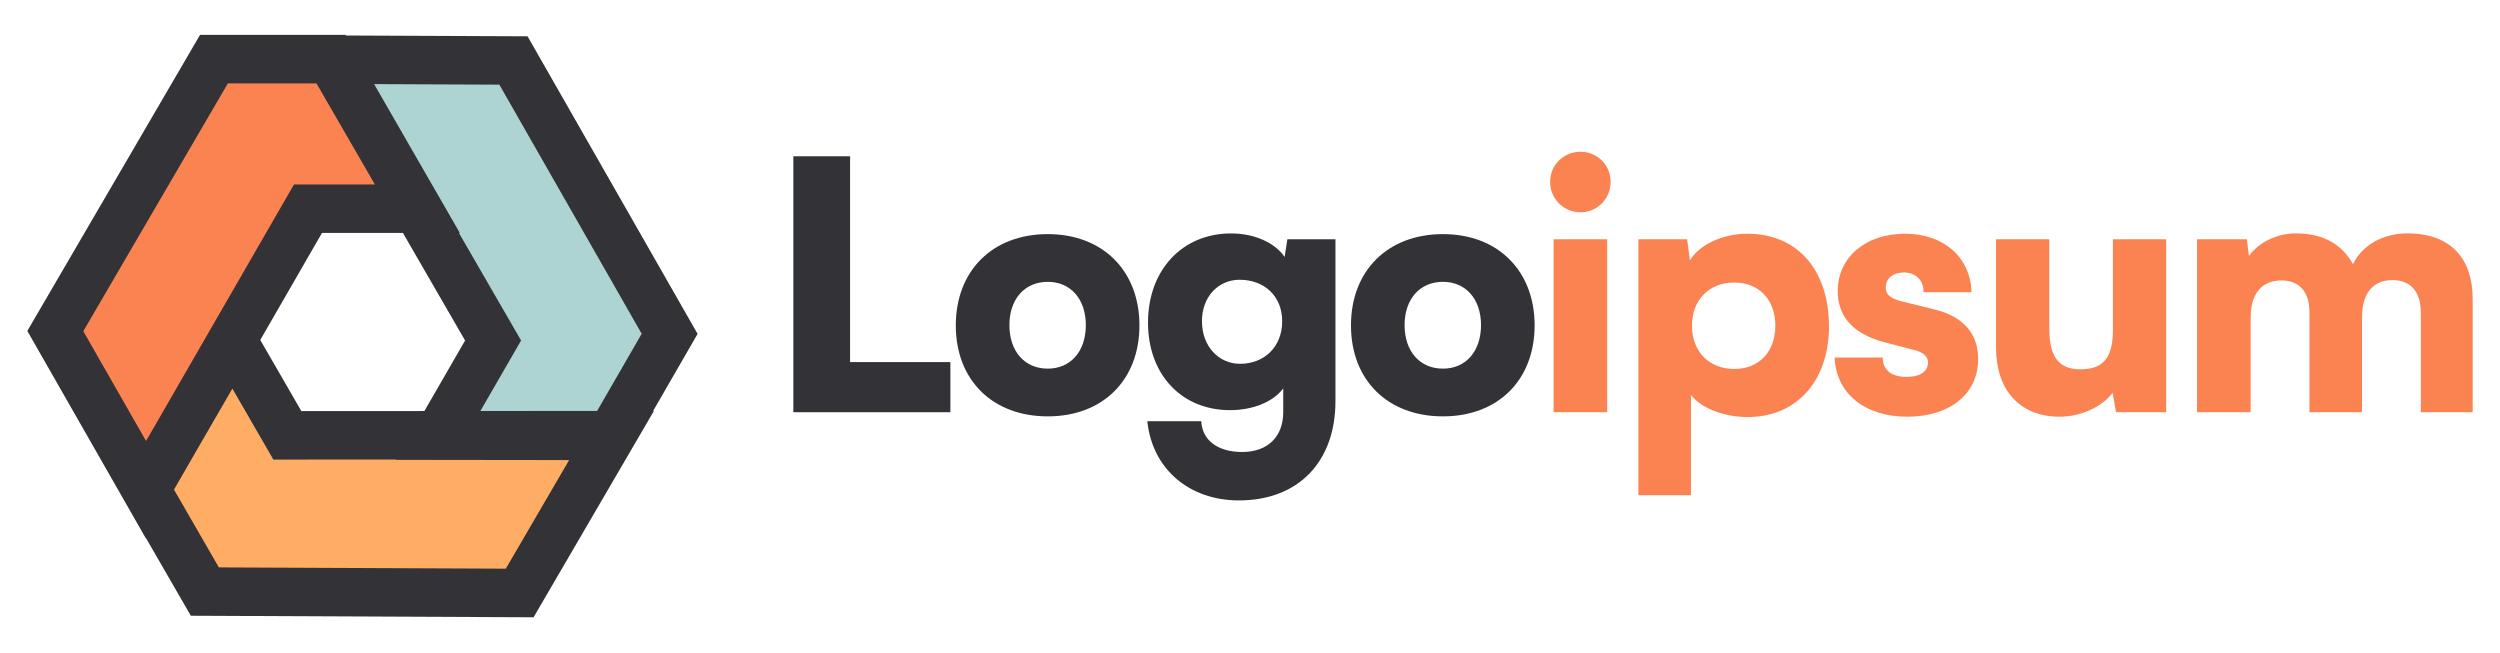
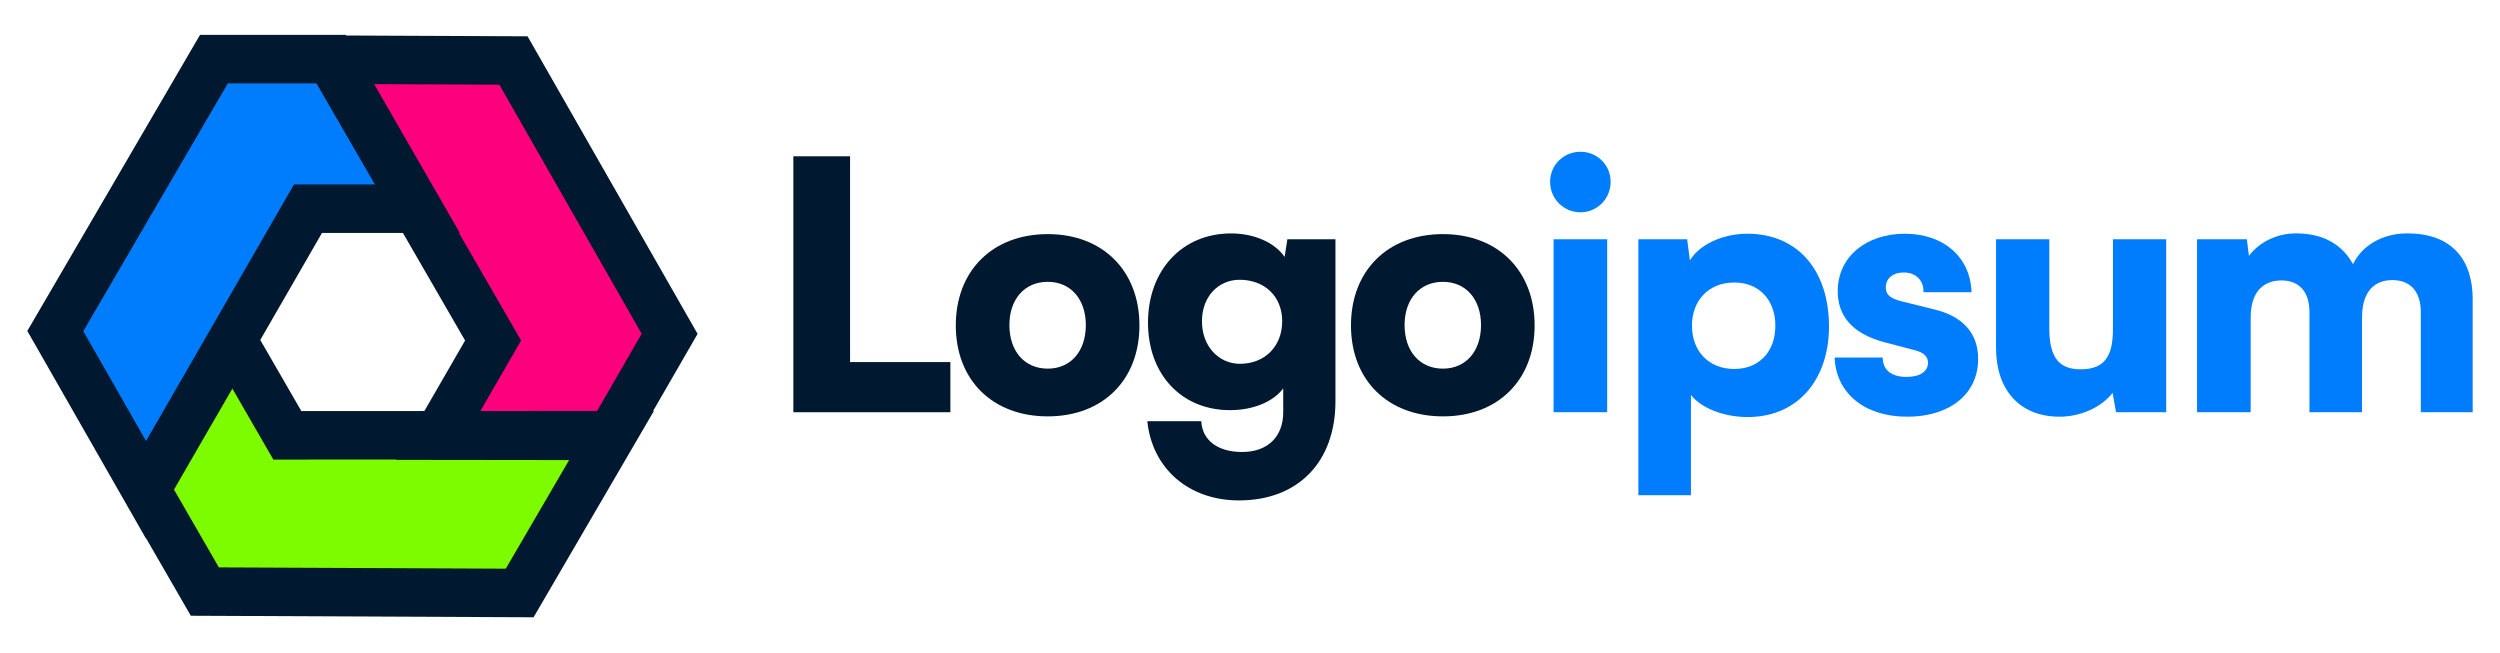
<svg xmlns="http://www.w3.org/2000/svg" id="logo-26" width="138" height="36" viewBox="0 0 138 36" fill="none">
-   <path d="M11.308 32.655L8.055 27.021L12.829 18.777L15.862 24.031L33.767 24.021L28.686 32.733L11.308 32.655Z" class="ccompli2" fill="#FFAD64" />
-   <path d="M36.964 18.427L33.712 24.061L24.185 24.049L27.218 18.796L18.258 3.294L28.342 3.338L36.964 18.427Z" class="ccompli1" fill="#ADD4D3" />
-   <path d="M11.809 3.264H18.314L23.067 11.52L17.001 11.52L8.057 27.031L3.053 18.275L11.809 3.264Z" class="ccustom" fill="#FB8351" />
-   <path fill-rule="evenodd" clip-rule="evenodd" d="M19.107 1.96L19.088 1.926H11.041L1.508 18.268L8.051 29.718L8.06 29.704L10.533 33.989L29.453 34.074L36.097 22.682H36.053L38.507 18.431L29.121 2.004L19.107 1.96ZM25.332 12.858H25.382L20.652 4.643L27.564 4.673L35.421 18.424L32.962 22.683L26.517 22.687L28.764 18.795L25.332 12.858ZM17.468 4.602L20.694 10.182L16.228 10.182L8.582 23.441L8.061 24.341L4.598 18.282L12.578 4.602H17.468ZM14.367 18.766L17.774 12.858L22.241 12.858L25.673 18.796L23.426 22.689L16.634 22.692L14.367 18.766ZM9.604 27.027L10.9 24.779L12.827 21.45L15.089 25.369L21.88 25.366L21.869 25.384L31.416 25.396L27.92 31.391L12.082 31.32L9.604 27.027Z" class="cneutral" fill="#333237" />
-   <path d="M87.246 11.719C88.162 11.719 88.907 10.974 88.907 10.039C88.907 9.103 88.162 8.378 87.246 8.378C86.311 8.378 85.566 9.103 85.566 10.039C85.566 10.974 86.311 11.719 87.246 11.719ZM85.757 22.753H88.716V13.208H85.757V22.753Z" class="ccustom" fill="#FB8351" />
-   <path d="M90.438 27.335H93.34V21.799C93.894 22.524 95.154 23.021 96.471 23.021C99.316 23.021 101.034 20.844 100.958 17.828C100.881 14.754 99.106 12.902 96.452 12.902C95.097 12.902 93.817 13.494 93.283 14.372L93.13 13.208H90.438V27.335ZM93.397 17.981C93.397 16.549 94.352 15.594 95.727 15.594C97.12 15.594 97.999 16.568 97.999 17.981C97.999 19.393 97.12 20.367 95.727 20.367C94.352 20.367 93.397 19.412 93.397 17.981Z" class="ccustom" fill="#FB8351" />
-   <path d="M101.271 19.737C101.347 21.665 102.875 23.002 105.28 23.002C107.59 23.002 109.194 21.78 109.194 19.813C109.194 18.401 108.354 17.465 106.788 17.083L105.089 16.663C104.478 16.511 104.096 16.358 104.096 15.861C104.096 15.365 104.497 15.041 105.089 15.041C105.757 15.041 106.196 15.48 106.177 16.129H108.831C108.755 14.143 107.246 12.902 105.146 12.902C103.027 12.902 101.443 14.162 101.443 16.072C101.443 17.351 102.149 18.401 104.039 18.897L105.719 19.336C106.215 19.47 106.425 19.699 106.425 20.023C106.425 20.501 105.986 20.806 105.242 20.806C104.383 20.806 103.925 20.405 103.925 19.737H101.271Z" class="ccustom" fill="#FB8351" />
-   <path d="M113.694 23.002C114.858 23.002 116.023 22.467 116.615 21.684L116.806 22.753H119.574V13.208H116.634V18.172C116.634 19.603 116.214 20.386 114.858 20.386C113.808 20.386 113.121 19.909 113.121 18.133V13.208H110.181V19.202C110.181 21.474 111.441 23.002 113.694 23.002Z" class="ccustom" fill="#FB8351" />
-   <path d="M124.236 22.753V17.541C124.236 15.938 125.095 15.48 125.935 15.48C126.871 15.48 127.482 16.052 127.482 17.236V22.753H130.383V17.541C130.383 15.919 131.223 15.461 132.063 15.461C132.999 15.461 133.629 16.033 133.629 17.236V22.753H136.492V16.511C136.492 14.334 135.347 12.883 132.884 12.883C131.51 12.883 130.383 13.552 129.887 14.582C129.314 13.552 128.322 12.883 126.737 12.883C125.687 12.883 124.713 13.361 124.141 14.124L124.026 13.208H121.277V22.753H124.236Z" class="ccustom" fill="#FB8351" />
-   <path d="M46.924 8.627H43.793V22.755H52.461V19.987H46.924V8.627Z" class="cneutral" fill="#333237" />
-   <path d="M52.76 17.963C52.76 20.979 54.783 22.984 57.838 22.984C60.873 22.984 62.897 20.979 62.897 17.963C62.897 14.947 60.873 12.923 57.838 12.923C54.783 12.923 52.76 14.947 52.76 17.963ZM55.719 17.944C55.719 16.512 56.559 15.557 57.838 15.557C59.098 15.557 59.938 16.512 59.938 17.944C59.938 19.395 59.098 20.349 57.838 20.349C56.559 20.349 55.719 19.395 55.719 17.944Z" class="cneutral" fill="#333237" />
-   <path d="M63.37 17.81C63.37 20.693 65.241 22.64 67.894 22.64C69.173 22.64 70.281 22.182 70.834 21.438V22.755C70.834 24.072 70.013 24.95 68.562 24.95C67.264 24.95 66.367 24.339 66.31 23.251H63.332C63.599 25.867 65.623 27.623 68.391 27.623C71.655 27.623 73.717 25.504 73.717 22.144V13.209H71.063L70.911 14.183C70.376 13.4 69.25 12.885 67.952 12.885C65.279 12.885 63.37 14.889 63.37 17.81ZM66.348 17.734C66.348 16.359 67.264 15.443 68.429 15.443C69.784 15.443 70.777 16.34 70.777 17.734C70.777 19.128 69.803 20.082 68.448 20.082C67.283 20.082 66.348 19.128 66.348 17.734Z" class="cneutral" fill="#333237" />
-   <path d="M74.574 17.963C74.574 20.979 76.597 22.984 79.652 22.984C82.688 22.984 84.711 20.979 84.711 17.963C84.711 14.947 82.688 12.923 79.652 12.923C76.597 12.923 74.574 14.947 74.574 17.963ZM77.533 17.944C77.533 16.512 78.373 15.557 79.652 15.557C80.912 15.557 81.752 16.512 81.752 17.944C81.752 19.395 80.912 20.349 79.652 20.349C78.373 20.349 77.533 19.395 77.533 17.944Z" class="cneutral" fill="#333237" />
+   <path d="M11.308 32.655L8.055 27.021L12.829 18.777L15.862 24.031L33.767 24.021L28.686 32.733L11.308 32.655Z" class="ccompli2" fill="#7dfc00" stop-color="#7dfc00" />
+   <path d="M36.964 18.427L33.712 24.061L24.185 24.049L27.218 18.796L18.258 3.294L28.342 3.338L36.964 18.427Z" class="ccompli1" fill="#fc007d" stop-color="#fc007d" />
+   <path d="M11.809 3.264H18.314L23.067 11.52L17.001 11.52L8.057 27.031L3.053 18.275L11.809 3.264Z" class="ccustom" fill="#007dfc" stop-color="#007dfc" />
+   <path fill-rule="evenodd" clip-rule="evenodd" d="M19.107 1.96L19.088 1.926H11.041L1.508 18.268L8.051 29.718L8.06 29.704L10.533 33.989L29.453 34.074L36.097 22.682H36.053L38.507 18.431L29.121 2.004L19.107 1.96ZM25.332 12.858H25.382L20.652 4.643L27.564 4.673L35.421 18.424L32.962 22.683L26.517 22.687L28.764 18.795L25.332 12.858ZM17.468 4.602L20.694 10.182L16.228 10.182L8.582 23.441L8.061 24.341L4.598 18.282L12.578 4.602H17.468ZM14.367 18.766L17.774 12.858L22.241 12.858L25.673 18.796L23.426 22.689L16.634 22.692L14.367 18.766ZM9.604 27.027L10.9 24.779L12.827 21.45L15.089 25.369L21.88 25.366L21.869 25.384L31.416 25.396L27.92 31.391L12.082 31.32L9.604 27.027Z" class="cneutral" fill="#001830" stop-color="#001830" />
+   <path d="M87.246 11.719C88.162 11.719 88.907 10.974 88.907 10.039C88.907 9.103 88.162 8.378 87.246 8.378C86.311 8.378 85.566 9.103 85.566 10.039C85.566 10.974 86.311 11.719 87.246 11.719ZM85.757 22.753H88.716V13.208H85.757V22.753Z" class="ccustom" fill="#007dfc" stop-color="#007dfc" />
+   <path d="M90.438 27.335H93.34V21.799C93.894 22.524 95.154 23.021 96.471 23.021C99.316 23.021 101.034 20.844 100.958 17.828C100.881 14.754 99.106 12.902 96.452 12.902C95.097 12.902 93.817 13.494 93.283 14.372L93.13 13.208H90.438V27.335ZM93.397 17.981C93.397 16.549 94.352 15.594 95.727 15.594C97.12 15.594 97.999 16.568 97.999 17.981C97.999 19.393 97.12 20.367 95.727 20.367C94.352 20.367 93.397 19.412 93.397 17.981Z" class="ccustom" fill="#007dfc" stop-color="#007dfc" />
+   <path d="M101.271 19.737C101.347 21.665 102.875 23.002 105.28 23.002C107.59 23.002 109.194 21.78 109.194 19.813C109.194 18.401 108.354 17.465 106.788 17.083L105.089 16.663C104.478 16.511 104.096 16.358 104.096 15.861C104.096 15.365 104.497 15.041 105.089 15.041C105.757 15.041 106.196 15.48 106.177 16.129H108.831C108.755 14.143 107.246 12.902 105.146 12.902C103.027 12.902 101.443 14.162 101.443 16.072C101.443 17.351 102.149 18.401 104.039 18.897L105.719 19.336C106.215 19.47 106.425 19.699 106.425 20.023C106.425 20.501 105.986 20.806 105.242 20.806C104.383 20.806 103.925 20.405 103.925 19.737H101.271Z" class="ccustom" fill="#007dfc" stop-color="#007dfc" />
+   <path d="M113.694 23.002C114.858 23.002 116.023 22.467 116.615 21.684L116.806 22.753H119.574V13.208H116.634V18.172C116.634 19.603 116.214 20.386 114.858 20.386C113.808 20.386 113.121 19.909 113.121 18.133V13.208H110.181V19.202C110.181 21.474 111.441 23.002 113.694 23.002Z" class="ccustom" fill="#007dfc" stop-color="#007dfc" />
+   <path d="M124.236 22.753V17.541C124.236 15.938 125.095 15.48 125.935 15.48C126.871 15.48 127.482 16.052 127.482 17.236V22.753H130.383V17.541C130.383 15.919 131.223 15.461 132.063 15.461C132.999 15.461 133.629 16.033 133.629 17.236V22.753H136.492V16.511C136.492 14.334 135.347 12.883 132.884 12.883C131.51 12.883 130.383 13.552 129.887 14.582C129.314 13.552 128.322 12.883 126.737 12.883C125.687 12.883 124.713 13.361 124.141 14.124L124.026 13.208H121.277V22.753H124.236Z" class="ccustom" fill="#007dfc" stop-color="#007dfc" />
+   <path d="M46.924 8.627H43.793V22.755H52.461V19.987H46.924V8.627Z" class="cneutral" fill="#001830" stop-color="#001830" />
+   <path d="M52.76 17.963C52.76 20.979 54.783 22.984 57.838 22.984C60.873 22.984 62.897 20.979 62.897 17.963C62.897 14.947 60.873 12.923 57.838 12.923C54.783 12.923 52.76 14.947 52.76 17.963ZM55.719 17.944C55.719 16.512 56.559 15.557 57.838 15.557C59.098 15.557 59.938 16.512 59.938 17.944C59.938 19.395 59.098 20.349 57.838 20.349C56.559 20.349 55.719 19.395 55.719 17.944Z" class="cneutral" fill="#001830" stop-color="#001830" />
+   <path d="M63.37 17.81C63.37 20.693 65.241 22.64 67.894 22.64C69.173 22.64 70.281 22.182 70.834 21.438V22.755C70.834 24.072 70.013 24.95 68.562 24.95C67.264 24.95 66.367 24.339 66.31 23.251H63.332C63.599 25.867 65.623 27.623 68.391 27.623C71.655 27.623 73.717 25.504 73.717 22.144V13.209H71.063L70.911 14.183C70.376 13.4 69.25 12.885 67.952 12.885C65.279 12.885 63.37 14.889 63.37 17.81ZM66.348 17.734C66.348 16.359 67.264 15.443 68.429 15.443C69.784 15.443 70.777 16.34 70.777 17.734C70.777 19.128 69.803 20.082 68.448 20.082C67.283 20.082 66.348 19.128 66.348 17.734Z" class="cneutral" fill="#001830" stop-color="#001830" />
+   <path d="M74.574 17.963C74.574 20.979 76.597 22.984 79.652 22.984C82.688 22.984 84.711 20.979 84.711 17.963C84.711 14.947 82.688 12.923 79.652 12.923C76.597 12.923 74.574 14.947 74.574 17.963ZM77.533 17.944C77.533 16.512 78.373 15.557 79.652 15.557C80.912 15.557 81.752 16.512 81.752 17.944C81.752 19.395 80.912 20.349 79.652 20.349C78.373 20.349 77.533 19.395 77.533 17.944Z" class="cneutral" fill="#001830" stop-color="#001830" />
</svg>
